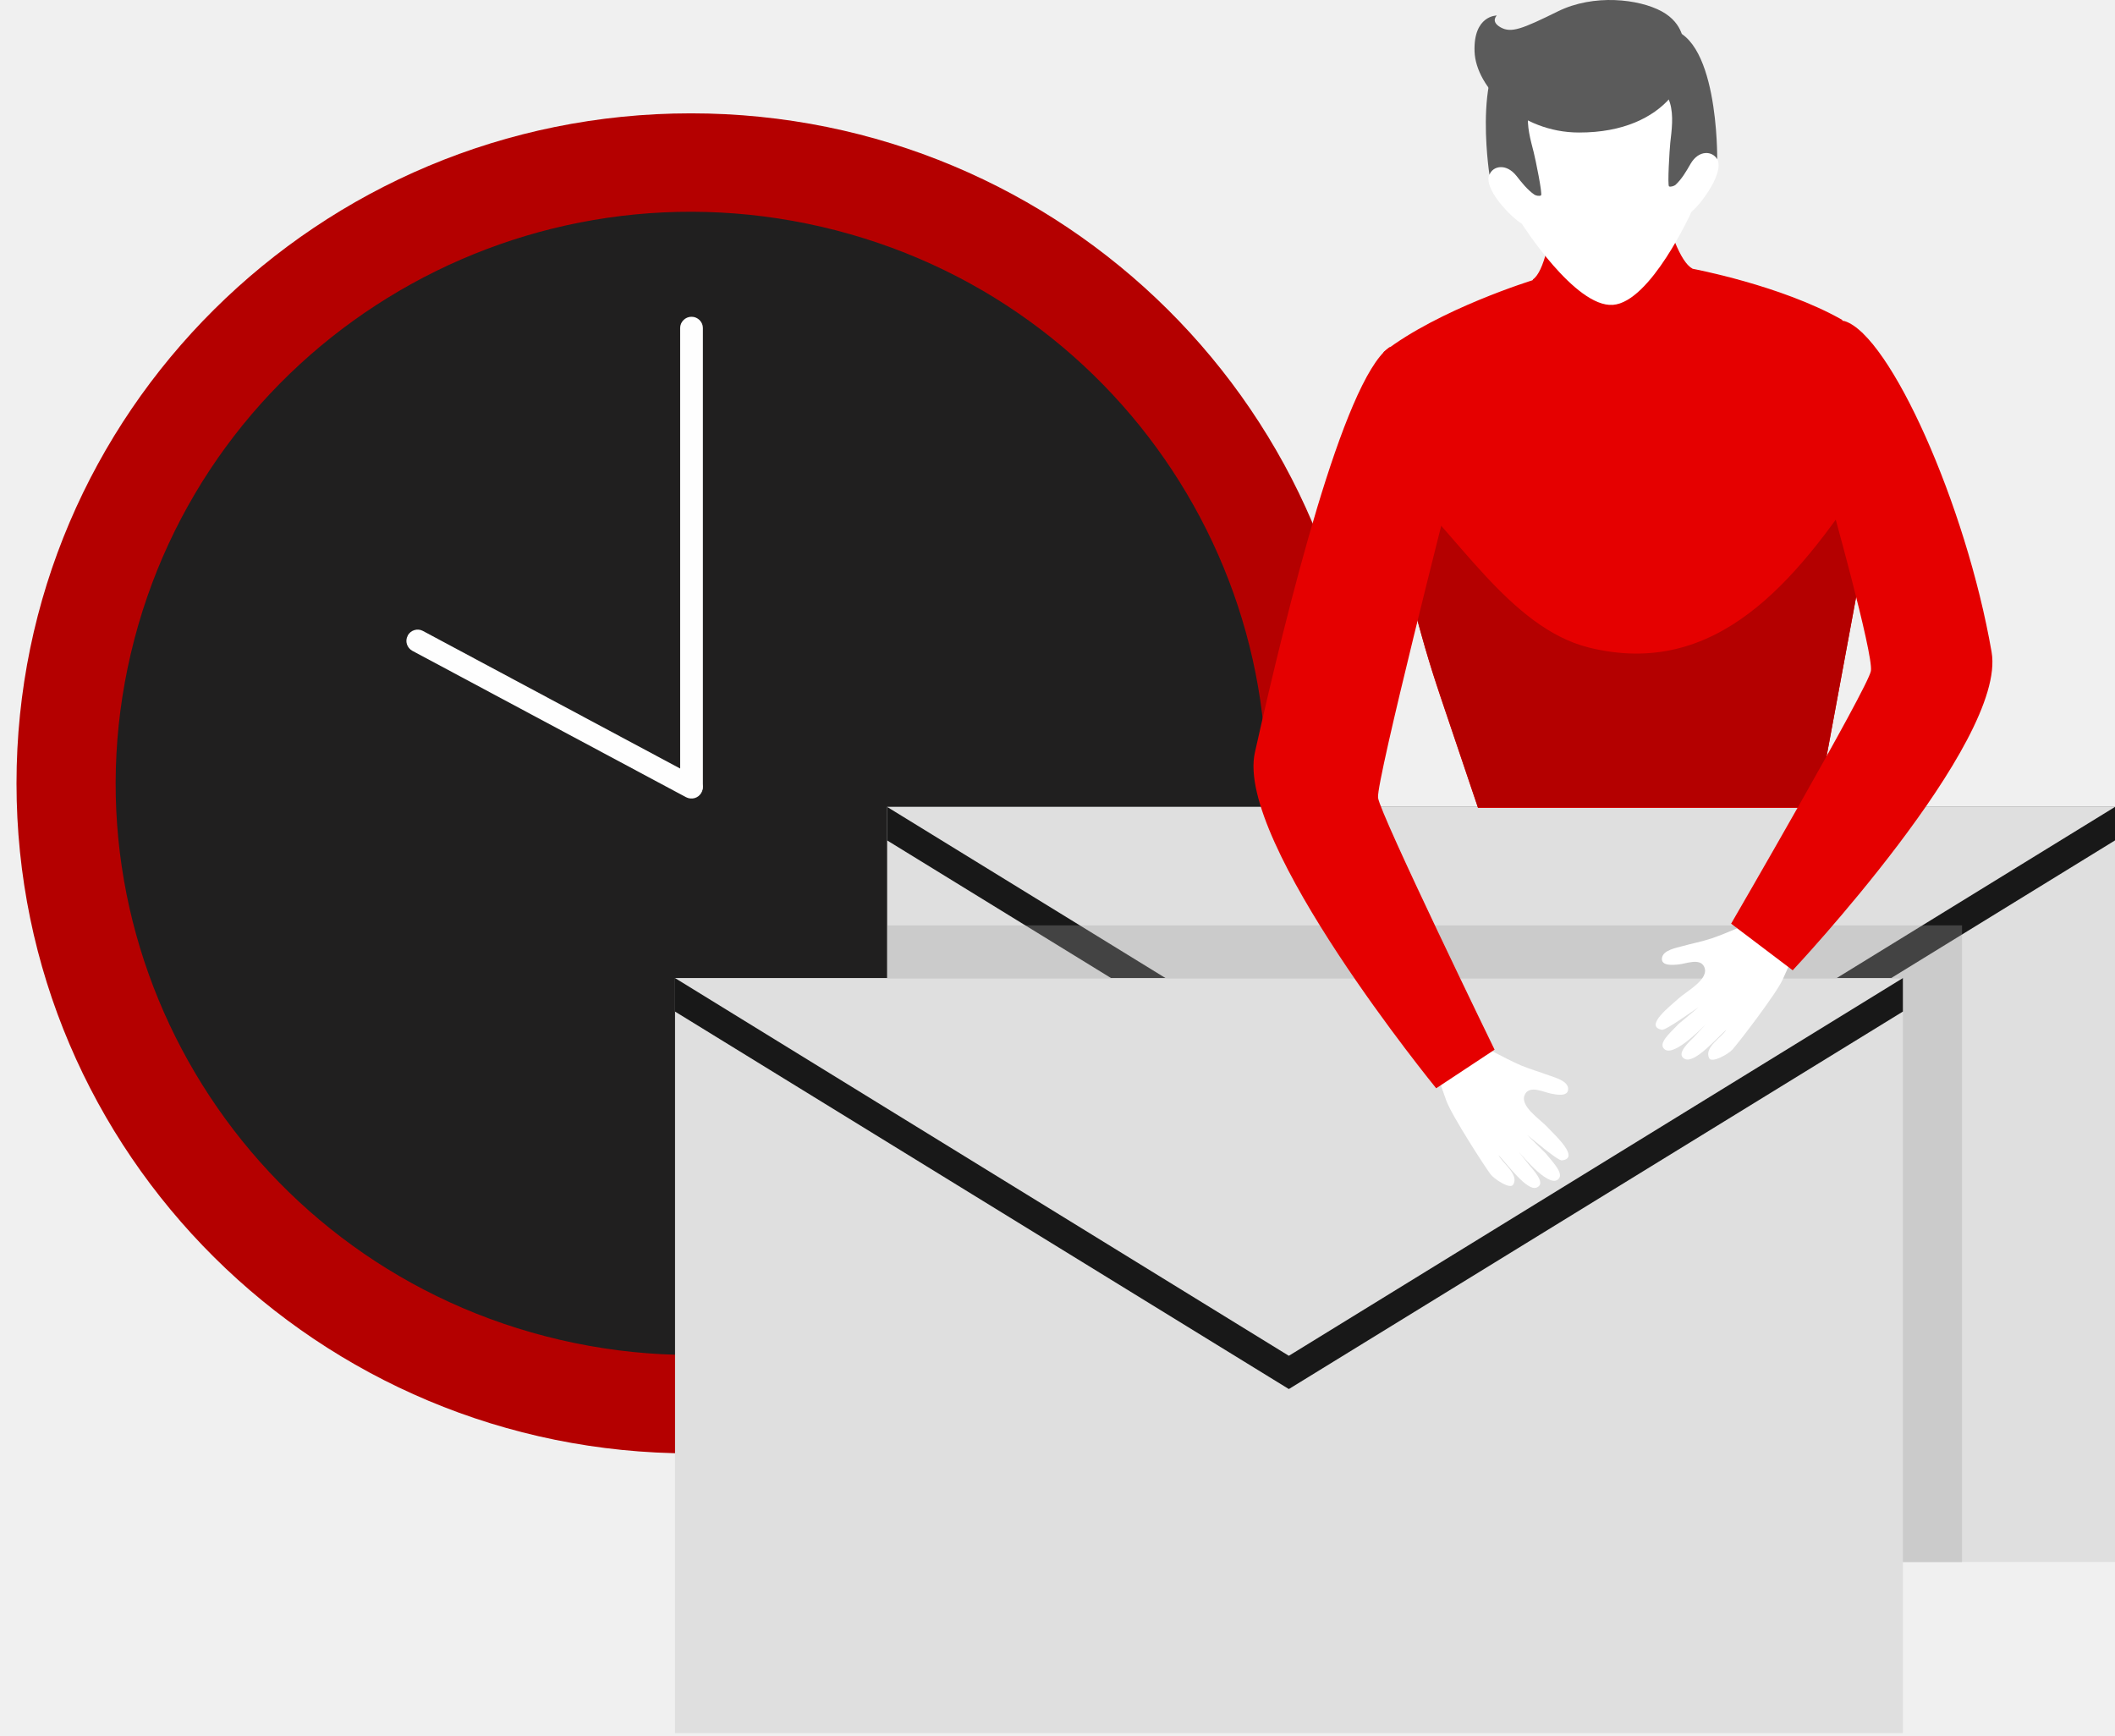
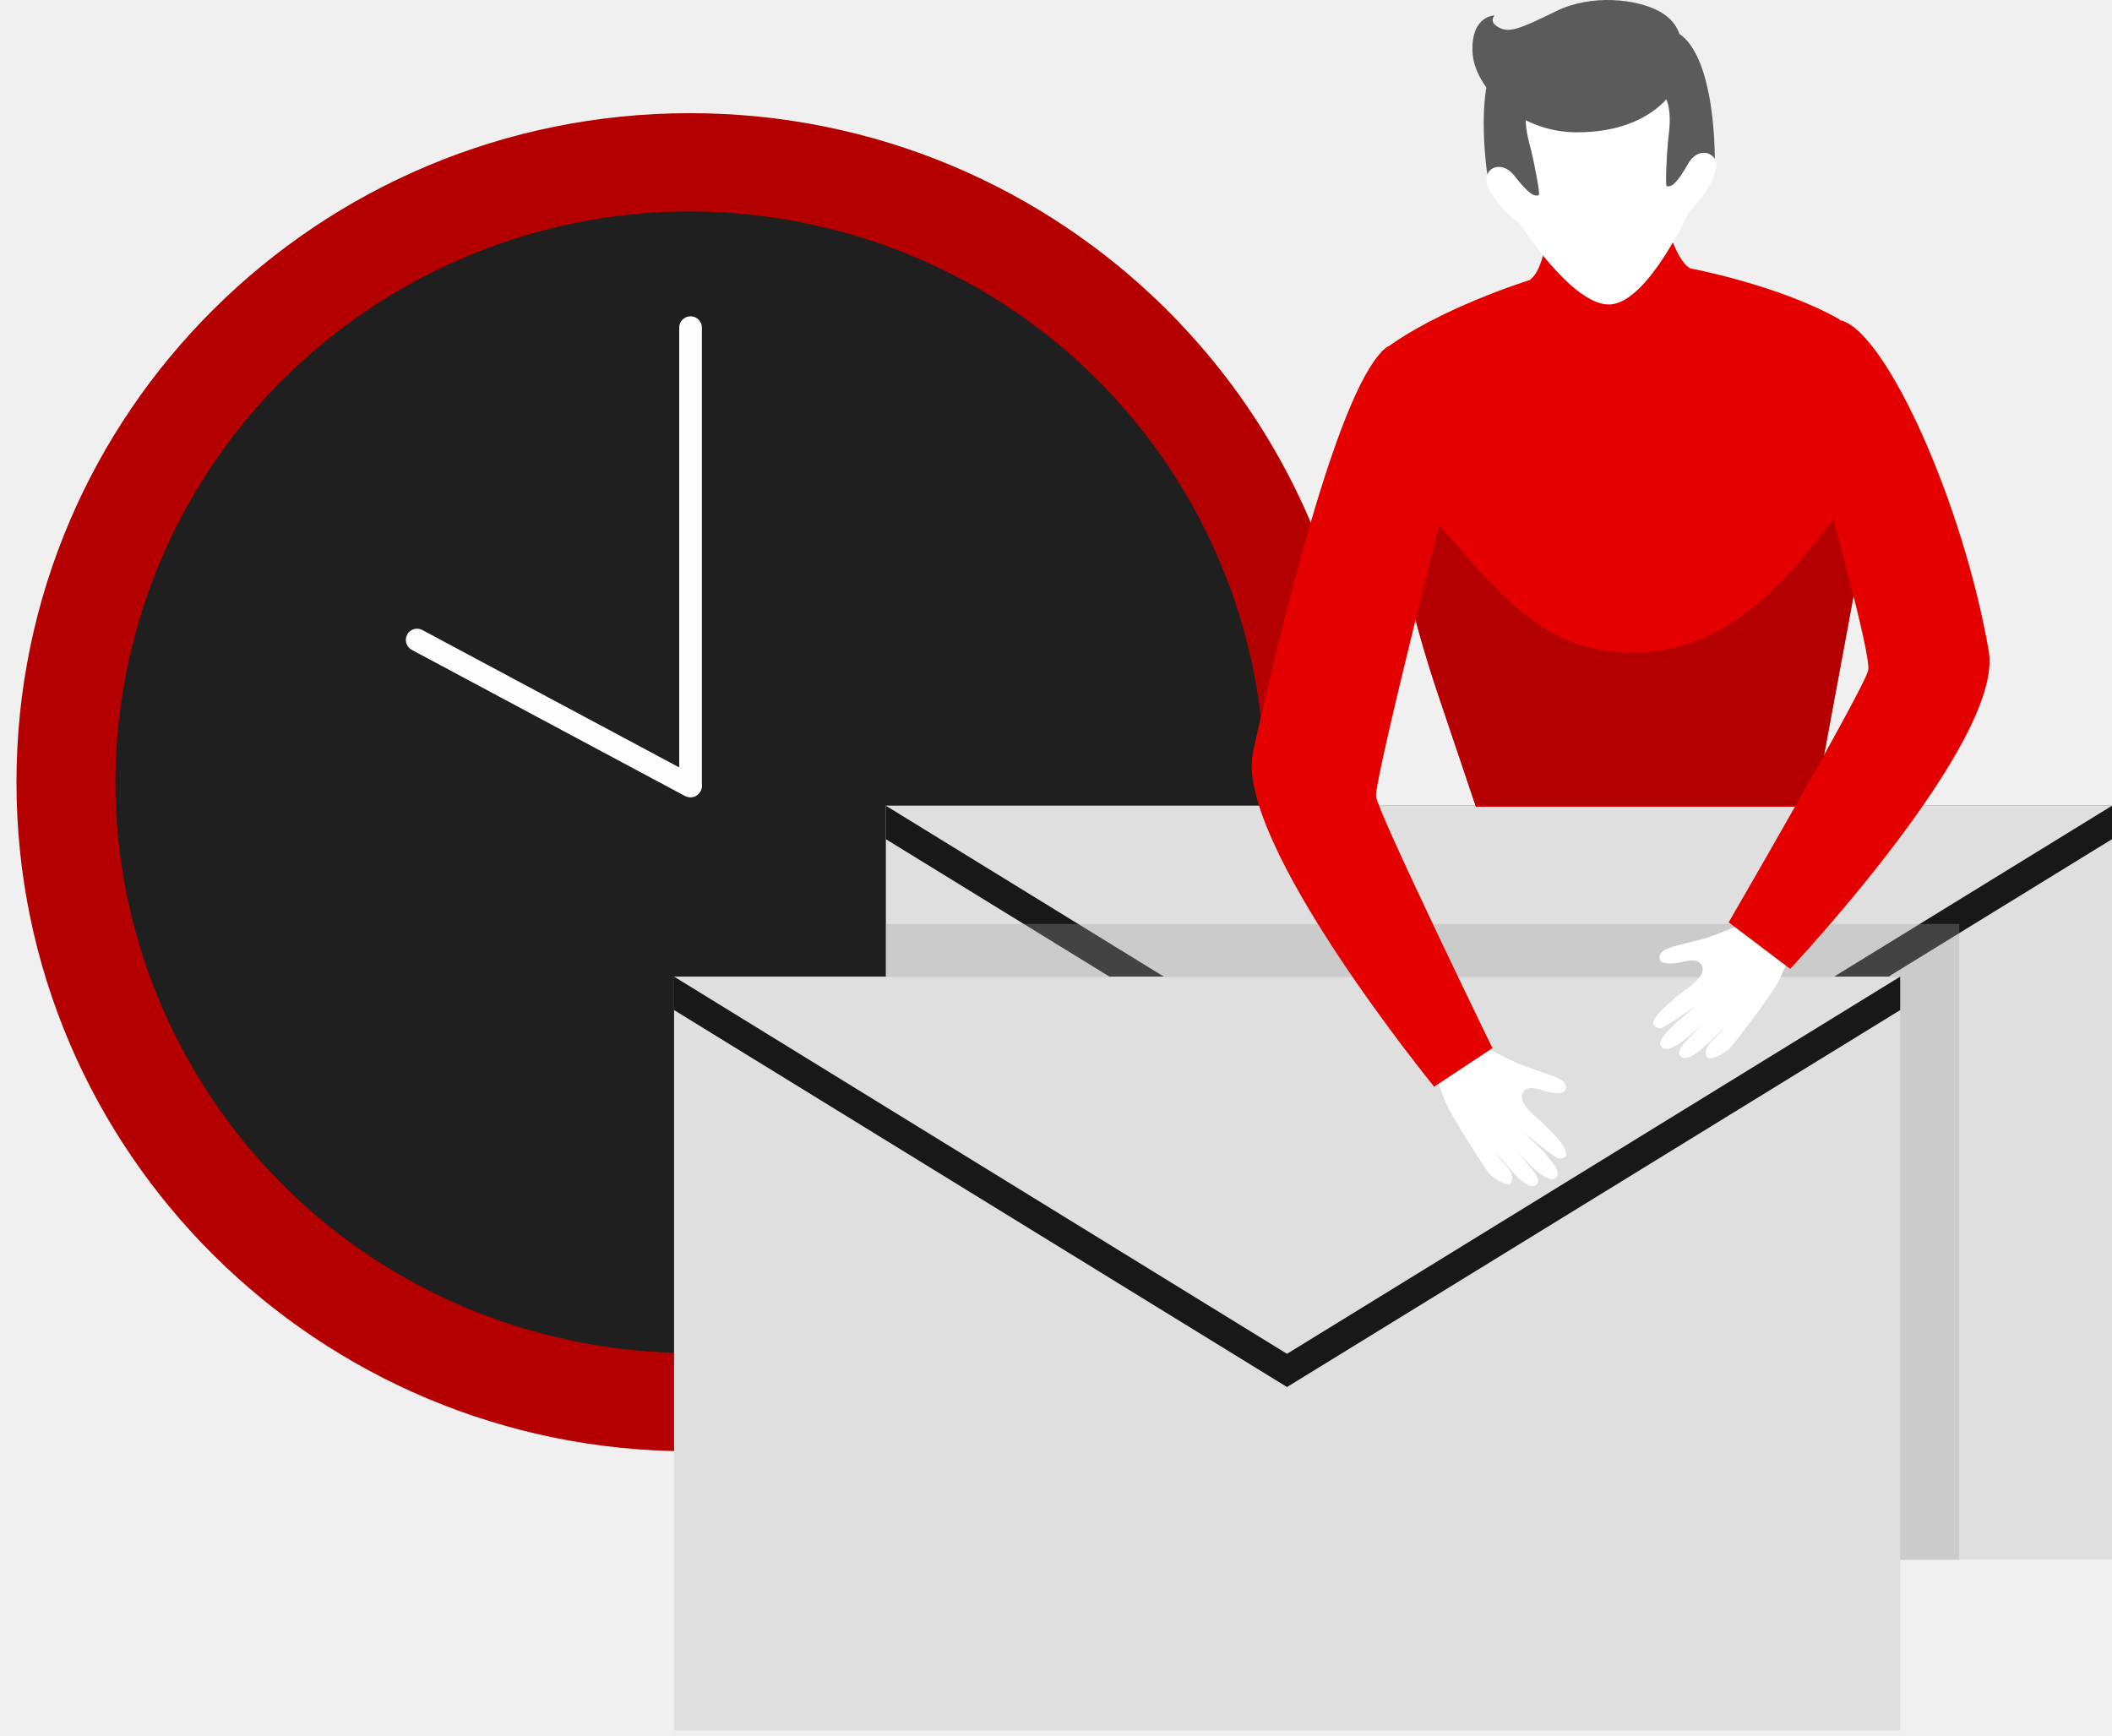
- <svg xmlns="http://www.w3.org/2000/svg" width="340" height="279" viewBox="0 0 340 279" fill="none">
-   <path d="M111.069 233.641C170.945 233.641 219.485 185.418 219.485 125.931C219.485 66.444 170.945 18.22 111.069 18.22C51.192 18.22 2.652 66.444 2.652 125.931C2.652 185.418 51.192 233.641 111.069 233.641Z" fill="#B40000" />
-   <path d="M201.127 146.83C212.746 97.423 181.849 48.013 132.118 36.471C82.388 24.928 32.655 55.624 21.037 105.031C9.418 154.438 40.315 203.847 90.046 215.39C139.776 226.932 189.509 196.237 201.127 146.83Z" fill="#201F1F" />
-   <path d="M111.187 128.233C110.165 128.233 109.34 127.414 109.34 126.438V52.718C109.34 51.743 110.165 50.923 111.147 50.923H111.187C112.169 50.923 112.993 51.743 112.993 52.718V126.477C112.993 127.414 112.169 128.233 111.187 128.233Z" fill="#FEFEFE" />
-   <path d="M112.758 127.413C112.286 128.31 111.187 128.622 110.283 128.154L66.288 104.622C65.424 104.153 65.07 103.061 65.542 102.202V102.163C66.013 101.304 67.113 100.953 67.977 101.422L111.972 124.954C112.915 125.461 113.229 126.554 112.758 127.413Z" fill="#FEFEFE" />
-   <path d="M340 129.715H142.612V251.085H340V129.715Z" fill="#DFDFDF" />
-   <path d="M241.325 195.786L340 135.101V129.715H142.612V135.101L241.325 195.786Z" fill="#181818" />
-   <path d="M241.325 190.4L142.612 129.715H340L241.325 190.4Z" fill="#DFDFDF" />
-   <path opacity="0.32" d="M142.612 251.124H315.41V154.145V148.76H142.612V251.124Z" fill="#9FA0A0" />
-   <path d="M305.904 157.228H108.515V278.598H305.904V157.228Z" fill="#DFDFDF" />
-   <path d="M207.19 223.298L305.904 162.614V157.228H108.515V162.614L207.19 223.298Z" fill="#181818" />
-   <path d="M207.19 217.952L108.515 157.228H305.904L207.19 217.952Z" fill="#DFDFDF" />
-   <path d="M250.674 23.137L257.745 22.629L264.816 22.122C264.816 22.122 268.194 41.128 272.043 43.157C272.043 43.157 278.211 65.441 260.848 66.65C239.833 68.133 246.432 44.913 246.432 44.913C250.007 42.415 250.674 23.137 250.674 23.137Z" fill="#E50000" />
-   <path d="M292.116 129.794L299.776 88.466C298.715 69.812 296.162 51.431 296.162 51.431C286.342 45.85 272.043 43.196 272.043 43.196L271.926 43.313C264.737 49.245 254.563 49.987 246.589 45.108L246.432 45.031C246.432 45.031 231.348 49.675 222.431 56.582C222.431 56.582 221.331 67.197 223.61 80.154C225.495 90.886 228.009 101.501 231.505 111.842L237.594 129.872H292.116V129.794Z" fill="#E50000" />
-   <path d="M292.116 129.795L299.776 88.466C299.54 84.564 299.501 80.778 299.54 77.149C288.699 93.384 275.932 109.228 255.349 104.077C242.661 100.877 234.058 85.462 224.827 77.461C224.159 76.876 223.492 76.33 222.824 75.783C223.138 77.422 223.452 79.139 223.767 80.896C225.534 91.394 228.127 101.774 231.544 111.843L237.594 129.795H292.116Z" fill="#B40000" />
-   <path d="M239.636 27.663C241.443 25.283 244.036 28.522 244.036 28.522C244.036 28.522 239.911 16.073 242.74 10.297C245.568 4.521 256.292 6.707 256.292 6.707C256.292 6.707 266.583 3.038 270.197 8.385C273.811 13.731 271.493 26.61 271.493 26.61C271.493 26.61 273.615 23.019 275.736 25.127C277.857 27.234 273.065 33.244 271.926 34.025C271.926 34.025 265.366 48.581 259.277 49.01C253.188 49.44 244.625 35.937 244.625 35.937C243.407 35.351 237.829 30.044 239.636 27.663Z" fill="white" />
-   <path d="M259.238 11.585C259.238 11.585 267.29 12.404 268.469 16.58C269.058 18.609 268.744 20.873 268.508 22.941C268.39 24.034 268.037 29.849 268.312 29.966C268.587 30.083 269.137 29.888 269.333 29.732C270.354 28.795 271.101 27.507 271.768 26.337C273.104 24.034 275.304 24.268 276.05 25.595C276.05 25.595 276.325 4.677 267.526 4.56C258.766 4.404 259.238 11.585 259.238 11.585Z" fill="#5B5B5B" />
-   <path d="M254.092 11.937C254.092 11.937 246.236 13.888 245.686 18.181C245.411 20.288 246.039 22.474 246.55 24.464C246.825 25.518 248.003 31.255 247.728 31.411C247.453 31.567 246.903 31.45 246.668 31.294C245.528 30.513 244.586 29.303 243.761 28.25C242.111 26.181 239.951 26.689 239.44 28.094C239.44 28.094 236.219 7.449 244.9 6.083C253.581 4.717 254.092 11.937 254.092 11.937Z" fill="#5B5B5B" />
-   <path d="M277.503 165.541C276.875 166.712 273.89 168.351 274.754 170.107C275.186 170.965 277.857 169.443 278.486 168.741C279.35 167.804 285.517 159.804 286.577 157.463C287.402 155.628 288.188 153.794 289.091 152.116C287.206 150.789 285.517 149.111 283.985 147.316C281.078 148.37 277.975 149.892 275.107 150.867C273.575 151.375 271.926 151.687 270.394 152.116C269.412 152.389 267.369 152.74 267.172 153.989C266.976 155.355 269.019 155.121 269.844 155.043C271.022 154.926 273.222 153.989 273.929 155.355C274.95 157.346 271.179 159.297 269.844 160.507C268.626 161.638 264.187 164.995 267.172 165.541C267.801 165.658 272.358 162.341 273.065 161.912C272.908 162.068 269.961 164.487 269.804 164.643C269.019 165.541 266.819 167.336 267.33 168.351C268.469 170.536 273.418 165.424 274.165 164.721L272.279 166.751C270.669 168.273 269.647 169.6 270.826 170.224C272.436 171.044 276.05 166.79 277.503 165.541Z" fill="white" />
-   <path d="M278.289 148.487L288.188 155.98C288.188 155.98 322.677 119.296 320.163 104.818C316.038 81.051 303.822 53.928 296.555 51.626C293.53 50.65 290.113 62.787 294.119 79.958C294.119 79.958 301.229 105.247 300.758 107.862C300.326 110.515 278.289 148.487 278.289 148.487Z" fill="#E50000" />
-   <path d="M240.893 185.678C241.443 186.927 244.272 188.8 243.25 190.439C242.74 191.259 240.186 189.503 239.636 188.8C238.851 187.786 233.351 179.317 232.487 176.897C231.819 174.985 231.191 173.112 230.405 171.356C232.409 170.185 234.216 168.663 235.905 166.985C238.694 168.273 241.679 170.029 244.429 171.239C245.921 171.863 247.532 172.331 249.025 172.878C249.967 173.229 252.01 173.736 252.088 174.985C252.167 176.39 250.164 175.961 249.339 175.805C248.16 175.571 246.039 174.478 245.214 175.805C244.036 177.717 247.65 179.941 248.828 181.268C249.967 182.478 254.092 186.225 251.067 186.537C250.439 186.615 246.157 182.946 245.489 182.439C245.607 182.595 248.357 185.249 248.514 185.444C249.221 186.381 251.264 188.371 250.674 189.347C249.378 191.454 244.821 185.912 244.154 185.171L245.882 187.356C247.335 188.995 248.278 190.4 247.021 190.908C245.489 191.571 242.229 187.044 240.893 185.678Z" fill="white" />
-   <path d="M240.265 168.742L230.877 174.947C230.877 174.947 198.509 135.336 201.73 120.975C206.994 97.442 215.95 61.422 223.217 55.919C225.731 54.007 233.783 69.109 233.194 78.554C233.194 78.554 221.213 125.58 221.528 128.233C221.842 130.887 240.265 168.742 240.265 168.742Z" fill="#E50000" />
-   <path d="M270.629 7.019C270.629 7.019 270.786 3.819 267.133 1.829C263.48 -0.162 256.213 -1.02 250.439 1.829C244.664 4.678 242.936 5.341 241.247 4.404C239.558 3.468 240.618 2.492 240.618 2.492C240.618 2.492 236.847 2.453 237.044 8.268C237.24 14.083 244.429 21.303 253.817 21.303C268.194 21.342 272.829 11.351 270.629 7.019Z" fill="#5B5B5B" />
+ <svg xmlns="http://www.w3.org/2000/svg" width="320" height="263" viewBox="0 0 320 263" fill="none">
+   <path d="M104.535 219.898C160.89 219.898 206.574 174.511 206.574 118.523C206.574 62.535 160.89 17.148 104.535 17.148C48.181 17.148 2.496 62.535 2.496 118.523C2.496 174.511 48.181 219.898 104.535 219.898Z" fill="#B40000" />
+   <path d="M189.296 138.193C200.231 91.692 171.152 45.189 124.347 34.326C77.541 23.462 30.734 52.352 19.799 98.853C8.864 145.353 37.943 191.856 84.749 202.72C131.554 213.584 178.362 184.694 189.296 138.193Z" fill="#201F1F" />
+   <path d="M104.646 120.69C103.685 120.69 102.909 119.919 102.909 119V49.617C102.909 48.699 103.685 47.928 104.609 47.928H104.646C105.57 47.928 106.347 48.699 106.347 49.617V119.037C106.347 119.919 105.57 120.69 104.646 120.69Z" fill="#FEFEFE" />
+   <path d="M106.125 119.918C105.681 120.763 104.646 121.056 103.796 120.616L62.389 98.468C61.575 98.027 61.243 96.998 61.686 96.19V96.153C62.13 95.346 63.165 95.015 63.978 95.456L105.386 117.604C106.273 118.081 106.569 119.11 106.125 119.918Z" fill="#FEFEFE" />
+   <path d="M320 122.085H134.223V236.315H320V122.085Z" fill="#DFDFDF" />
+   <path d="M227.13 184.269L320 127.154V122.085H134.223V127.154L227.13 184.269Z" fill="#181818" />
+   <path d="M227.13 179.2L134.223 122.085H320L227.13 179.2Z" fill="#DFDFDF" />
+   <path opacity="0.32" d="M134.223 236.352H296.856V145.078V140.009H134.223V236.352Z" fill="#9FA0A0" />
+   <path d="M287.909 147.979H102.132V262.21H287.909V147.979Z" fill="#DFDFDF" />
+   <path d="M195.002 210.163L287.909 153.048V147.979H102.132V153.048L195.002 210.163Z" fill="#181818" />
+   <path d="M195.002 205.131L102.132 147.979H287.909L195.002 205.131Z" fill="#DFDFDF" />
+   <path d="M235.929 21.776L242.583 21.298L249.238 20.821C249.238 20.821 252.418 38.708 256.041 40.618C256.041 40.618 261.845 61.591 245.504 62.73C225.725 64.126 231.936 42.271 231.936 42.271C235.3 39.92 235.929 21.776 235.929 21.776Z" fill="#E50000" />
+   <path d="M274.933 122.159L282.142 83.262C281.144 65.705 278.741 48.405 278.741 48.405C269.498 43.153 256.041 40.655 256.041 40.655L255.93 40.766C249.164 46.348 239.589 47.046 232.084 42.455L231.936 42.382C231.936 42.382 217.739 46.752 209.347 53.254C209.347 53.254 208.312 63.244 210.456 75.439C212.231 85.539 214.597 95.53 217.887 105.263L223.618 122.233H274.933V122.159Z" fill="#E50000" />
+   <path d="M274.933 122.16L282.142 83.263C281.92 79.59 281.883 76.027 281.92 72.611C271.716 87.89 259.701 102.803 240.328 97.954C228.387 94.943 220.29 80.434 211.602 72.905C210.974 72.354 210.345 71.839 209.717 71.325C210.012 72.868 210.308 74.484 210.604 76.137C212.268 86.017 214.708 95.787 217.924 105.264L223.617 122.16H274.933Z" fill="#B40000" />
+   <path d="M225.54 26.036C227.241 23.796 229.681 26.844 229.681 26.844C229.681 26.844 225.799 15.127 228.461 9.691C231.123 4.255 241.216 6.312 241.216 6.312C241.216 6.312 250.902 2.859 254.303 7.891C257.704 12.924 255.523 25.044 255.523 25.044C255.523 25.044 257.52 21.665 259.516 23.649C261.512 25.632 257.002 31.288 255.93 32.023C255.93 32.023 249.756 45.723 244.025 46.127C238.295 46.531 230.235 33.823 230.235 33.823C229.089 33.272 223.839 28.277 225.54 26.036Z" fill="white" />
+   <path d="M243.988 10.903C243.988 10.903 251.567 11.675 252.676 15.605C253.231 17.515 252.935 19.645 252.713 21.592C252.603 22.62 252.27 28.093 252.529 28.203C252.787 28.313 253.305 28.13 253.49 27.983C254.451 27.101 255.154 25.889 255.782 24.787C257.039 22.62 259.109 22.841 259.812 24.089C259.812 24.089 260.071 4.402 251.789 4.292C243.545 4.145 243.988 10.903 243.988 10.903Z" fill="#5B5B5B" />
+   <path d="M239.145 11.235C239.145 11.235 231.751 13.071 231.233 17.112C230.975 19.095 231.566 21.152 232.047 23.025C232.306 24.017 233.415 29.416 233.156 29.563C232.897 29.71 232.38 29.6 232.158 29.453C231.086 28.718 230.198 27.58 229.422 26.588C227.869 24.641 225.836 25.119 225.355 26.441C225.355 26.441 222.324 7.011 230.494 5.725C238.665 4.44 239.145 11.235 239.145 11.235Z" fill="#5B5B5B" />
+   <path d="M261.18 155.803C260.588 156.905 257.778 158.448 258.592 160.101C258.998 160.909 261.512 159.476 262.104 158.815C262.917 157.934 268.722 150.404 269.72 148.2C270.496 146.474 271.236 144.748 272.086 143.168C270.311 141.919 268.722 140.34 267.28 138.65C264.544 139.642 261.623 141.075 258.924 141.993C257.483 142.47 255.93 142.764 254.488 143.168C253.564 143.425 251.641 143.756 251.456 144.931C251.272 146.217 253.194 145.996 253.97 145.923C255.08 145.813 257.15 144.931 257.815 146.217C258.777 148.09 255.227 149.926 253.97 151.065C252.824 152.13 248.647 155.289 251.456 155.803C252.048 155.913 256.337 152.791 257.002 152.387C256.854 152.534 254.081 154.812 253.933 154.959C253.194 155.803 251.124 157.493 251.604 158.448C252.676 160.505 257.335 155.693 258.037 155.032L256.263 156.942C254.747 158.374 253.786 159.623 254.895 160.211C256.41 160.982 259.812 156.979 261.18 155.803Z" fill="white" />
+   <path d="M261.919 139.753L271.236 146.805C271.236 146.805 303.696 112.279 301.33 98.652C297.448 76.283 285.95 50.756 279.11 48.589C276.264 47.67 273.047 59.093 276.818 75.255C276.818 75.255 283.51 99.056 283.066 101.517C282.66 104.014 261.919 139.753 261.919 139.753Z" fill="#E50000" />
+   <path d="M226.723 174.756C227.241 175.931 229.903 177.694 228.941 179.237C228.461 180.008 226.058 178.355 225.54 177.694C224.801 176.739 219.625 168.769 218.811 166.492C218.183 164.692 217.591 162.929 216.852 161.276C218.737 160.174 220.438 158.742 222.028 157.162C224.653 158.374 227.462 160.027 230.05 161.166C231.455 161.753 232.971 162.194 234.376 162.708C235.263 163.039 237.186 163.516 237.26 164.692C237.334 166.014 235.448 165.61 234.672 165.463C233.563 165.243 231.566 164.214 230.79 165.463C229.681 167.263 233.082 169.356 234.191 170.605C235.263 171.744 239.145 175.27 236.298 175.564C235.707 175.637 231.677 172.185 231.049 171.707C231.16 171.854 233.747 174.352 233.895 174.535C234.561 175.417 236.483 177.29 235.929 178.208C234.709 180.192 230.42 174.976 229.792 174.278L231.418 176.335C232.786 177.878 233.674 179.2 232.49 179.678C231.049 180.302 227.98 176.041 226.723 174.756Z" fill="white" />
+   <path d="M226.132 158.816L217.296 164.656C217.296 164.656 186.832 127.375 189.863 113.858C194.817 91.71 203.247 57.808 210.086 52.629C212.452 50.83 220.031 65.044 219.477 73.933C219.477 73.933 208.201 118.192 208.497 120.69C208.792 123.188 226.132 158.816 226.132 158.816Z" fill="#E50000" />
+   <path d="M254.71 6.606C254.71 6.606 254.858 3.594 251.419 1.721C247.981 -0.152 241.142 -0.96 235.707 1.721C230.272 4.402 228.646 5.027 227.056 4.145C225.466 3.264 226.464 2.346 226.464 2.346C226.464 2.346 222.915 2.309 223.1 7.782C223.285 13.254 230.05 20.049 238.886 20.049C252.418 20.086 256.78 10.683 254.71 6.606Z" fill="#5B5B5B" />
</svg>
